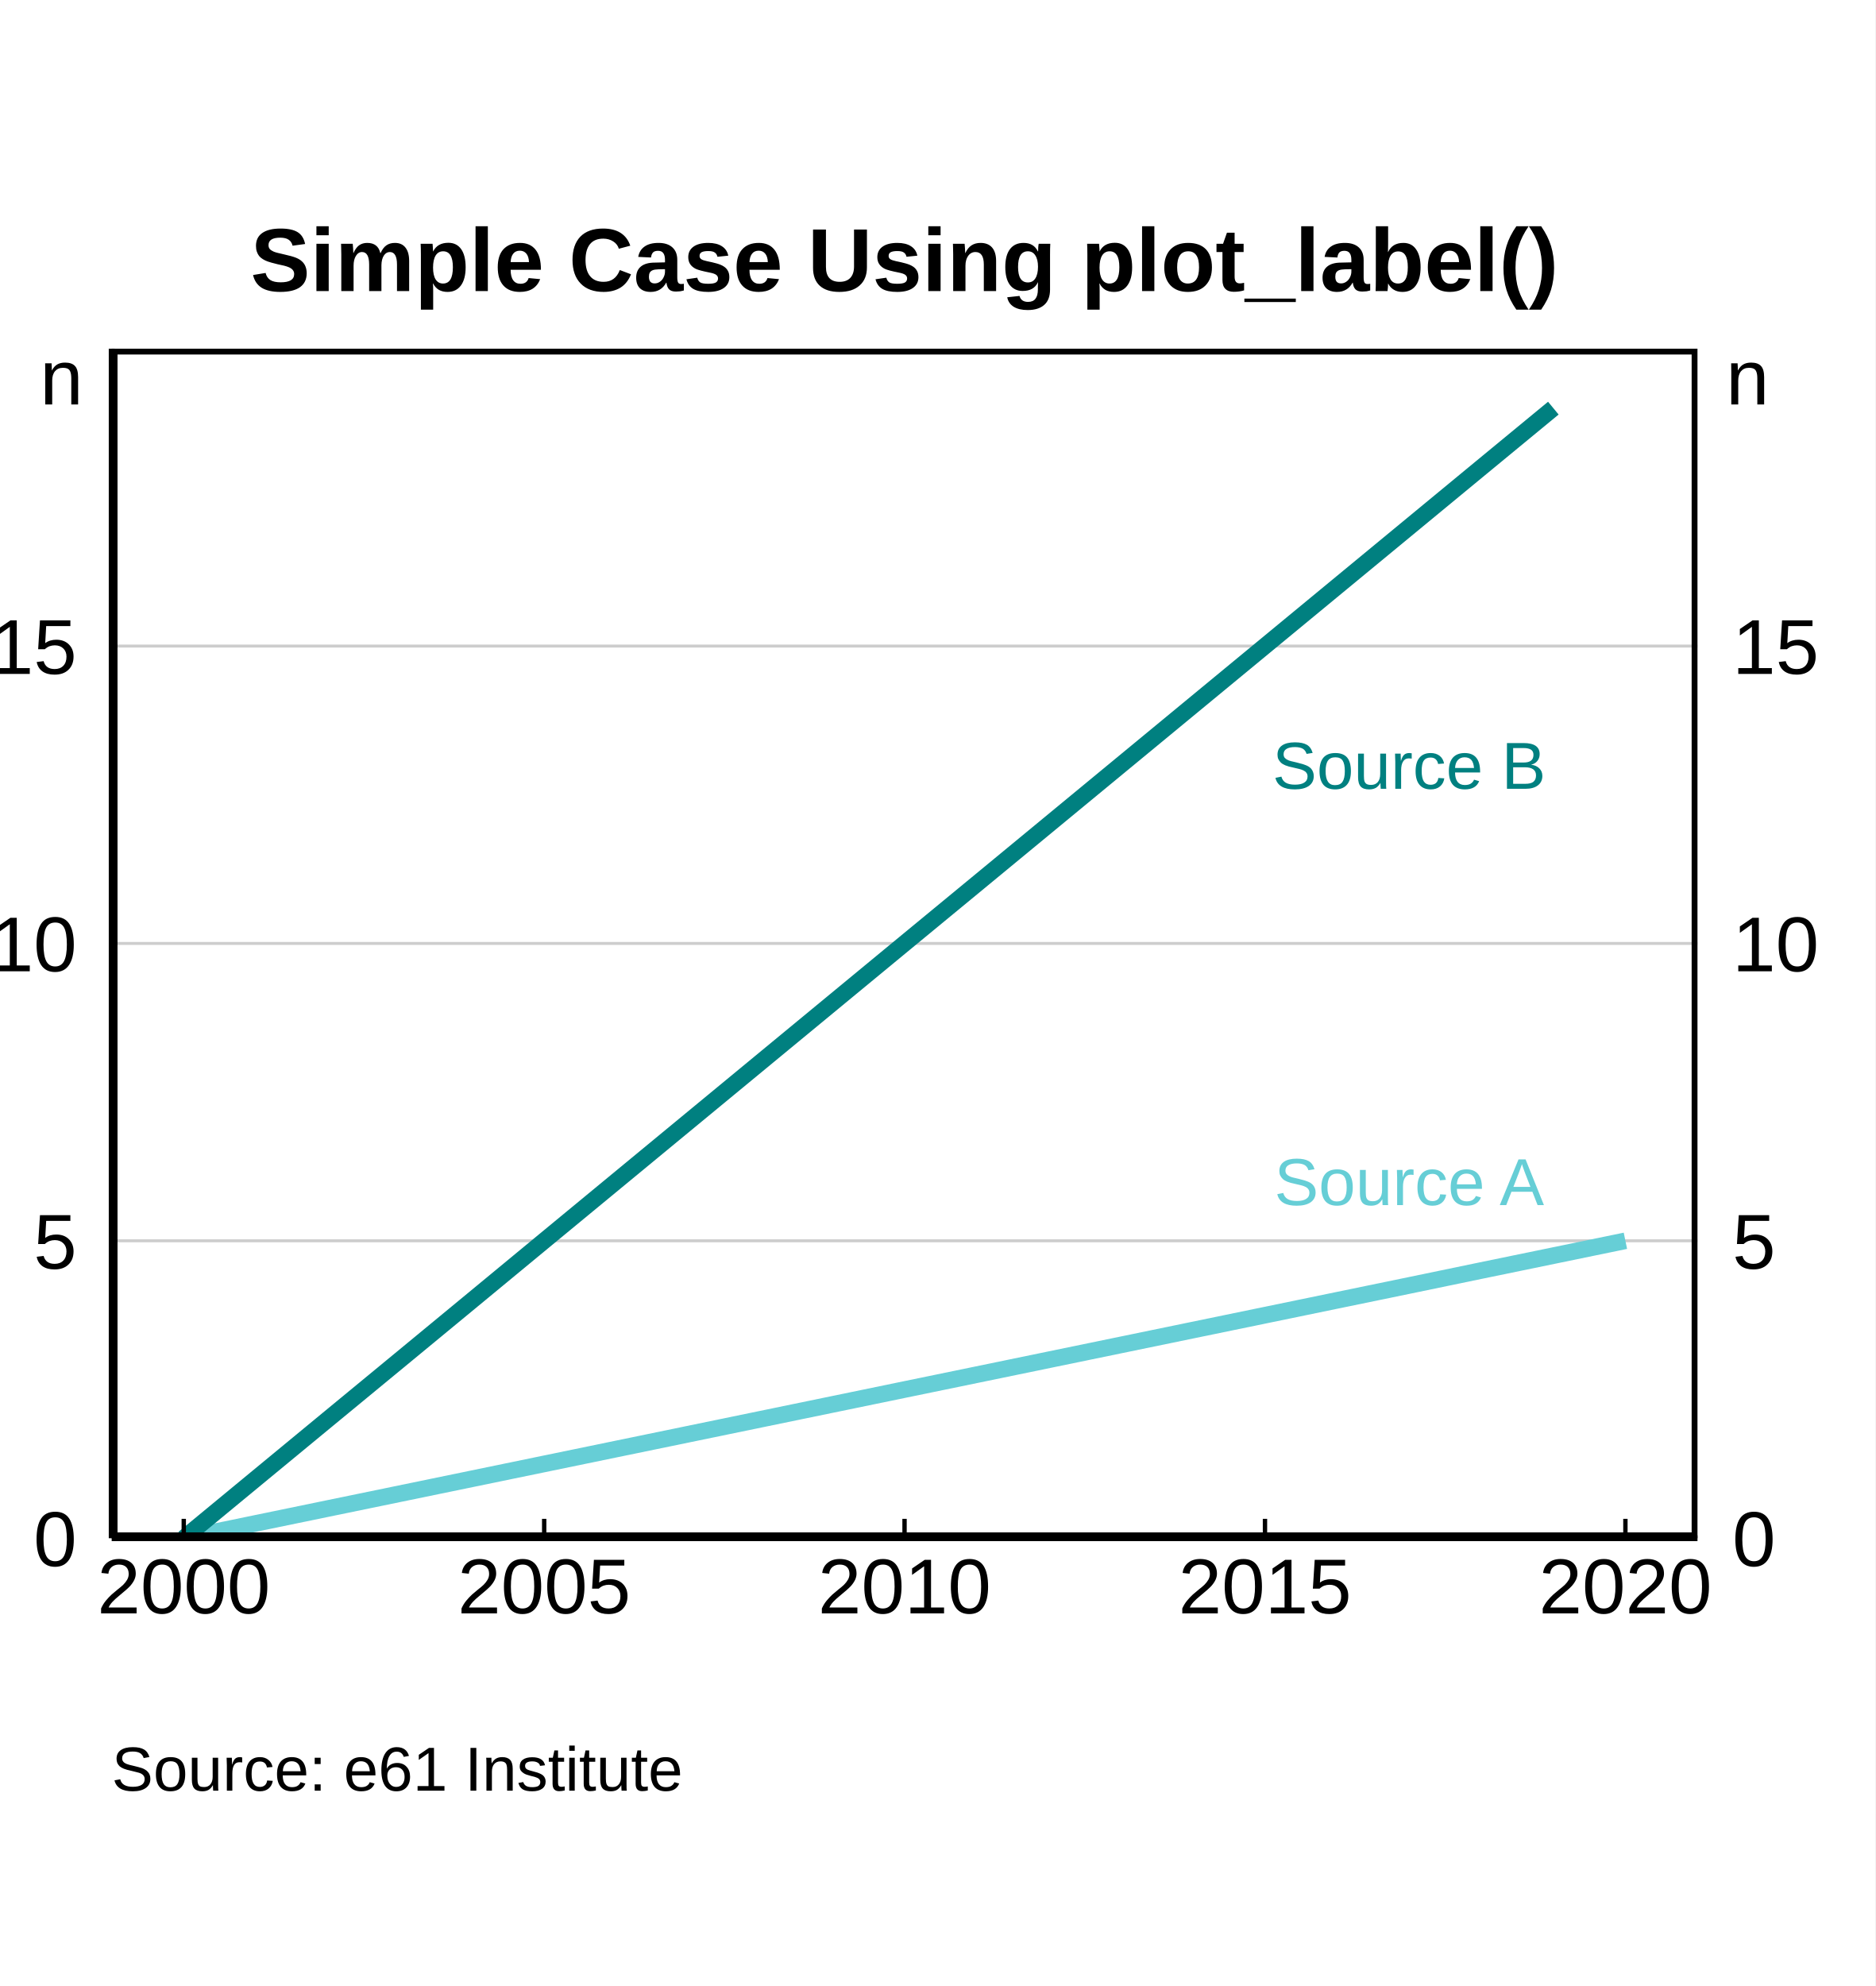
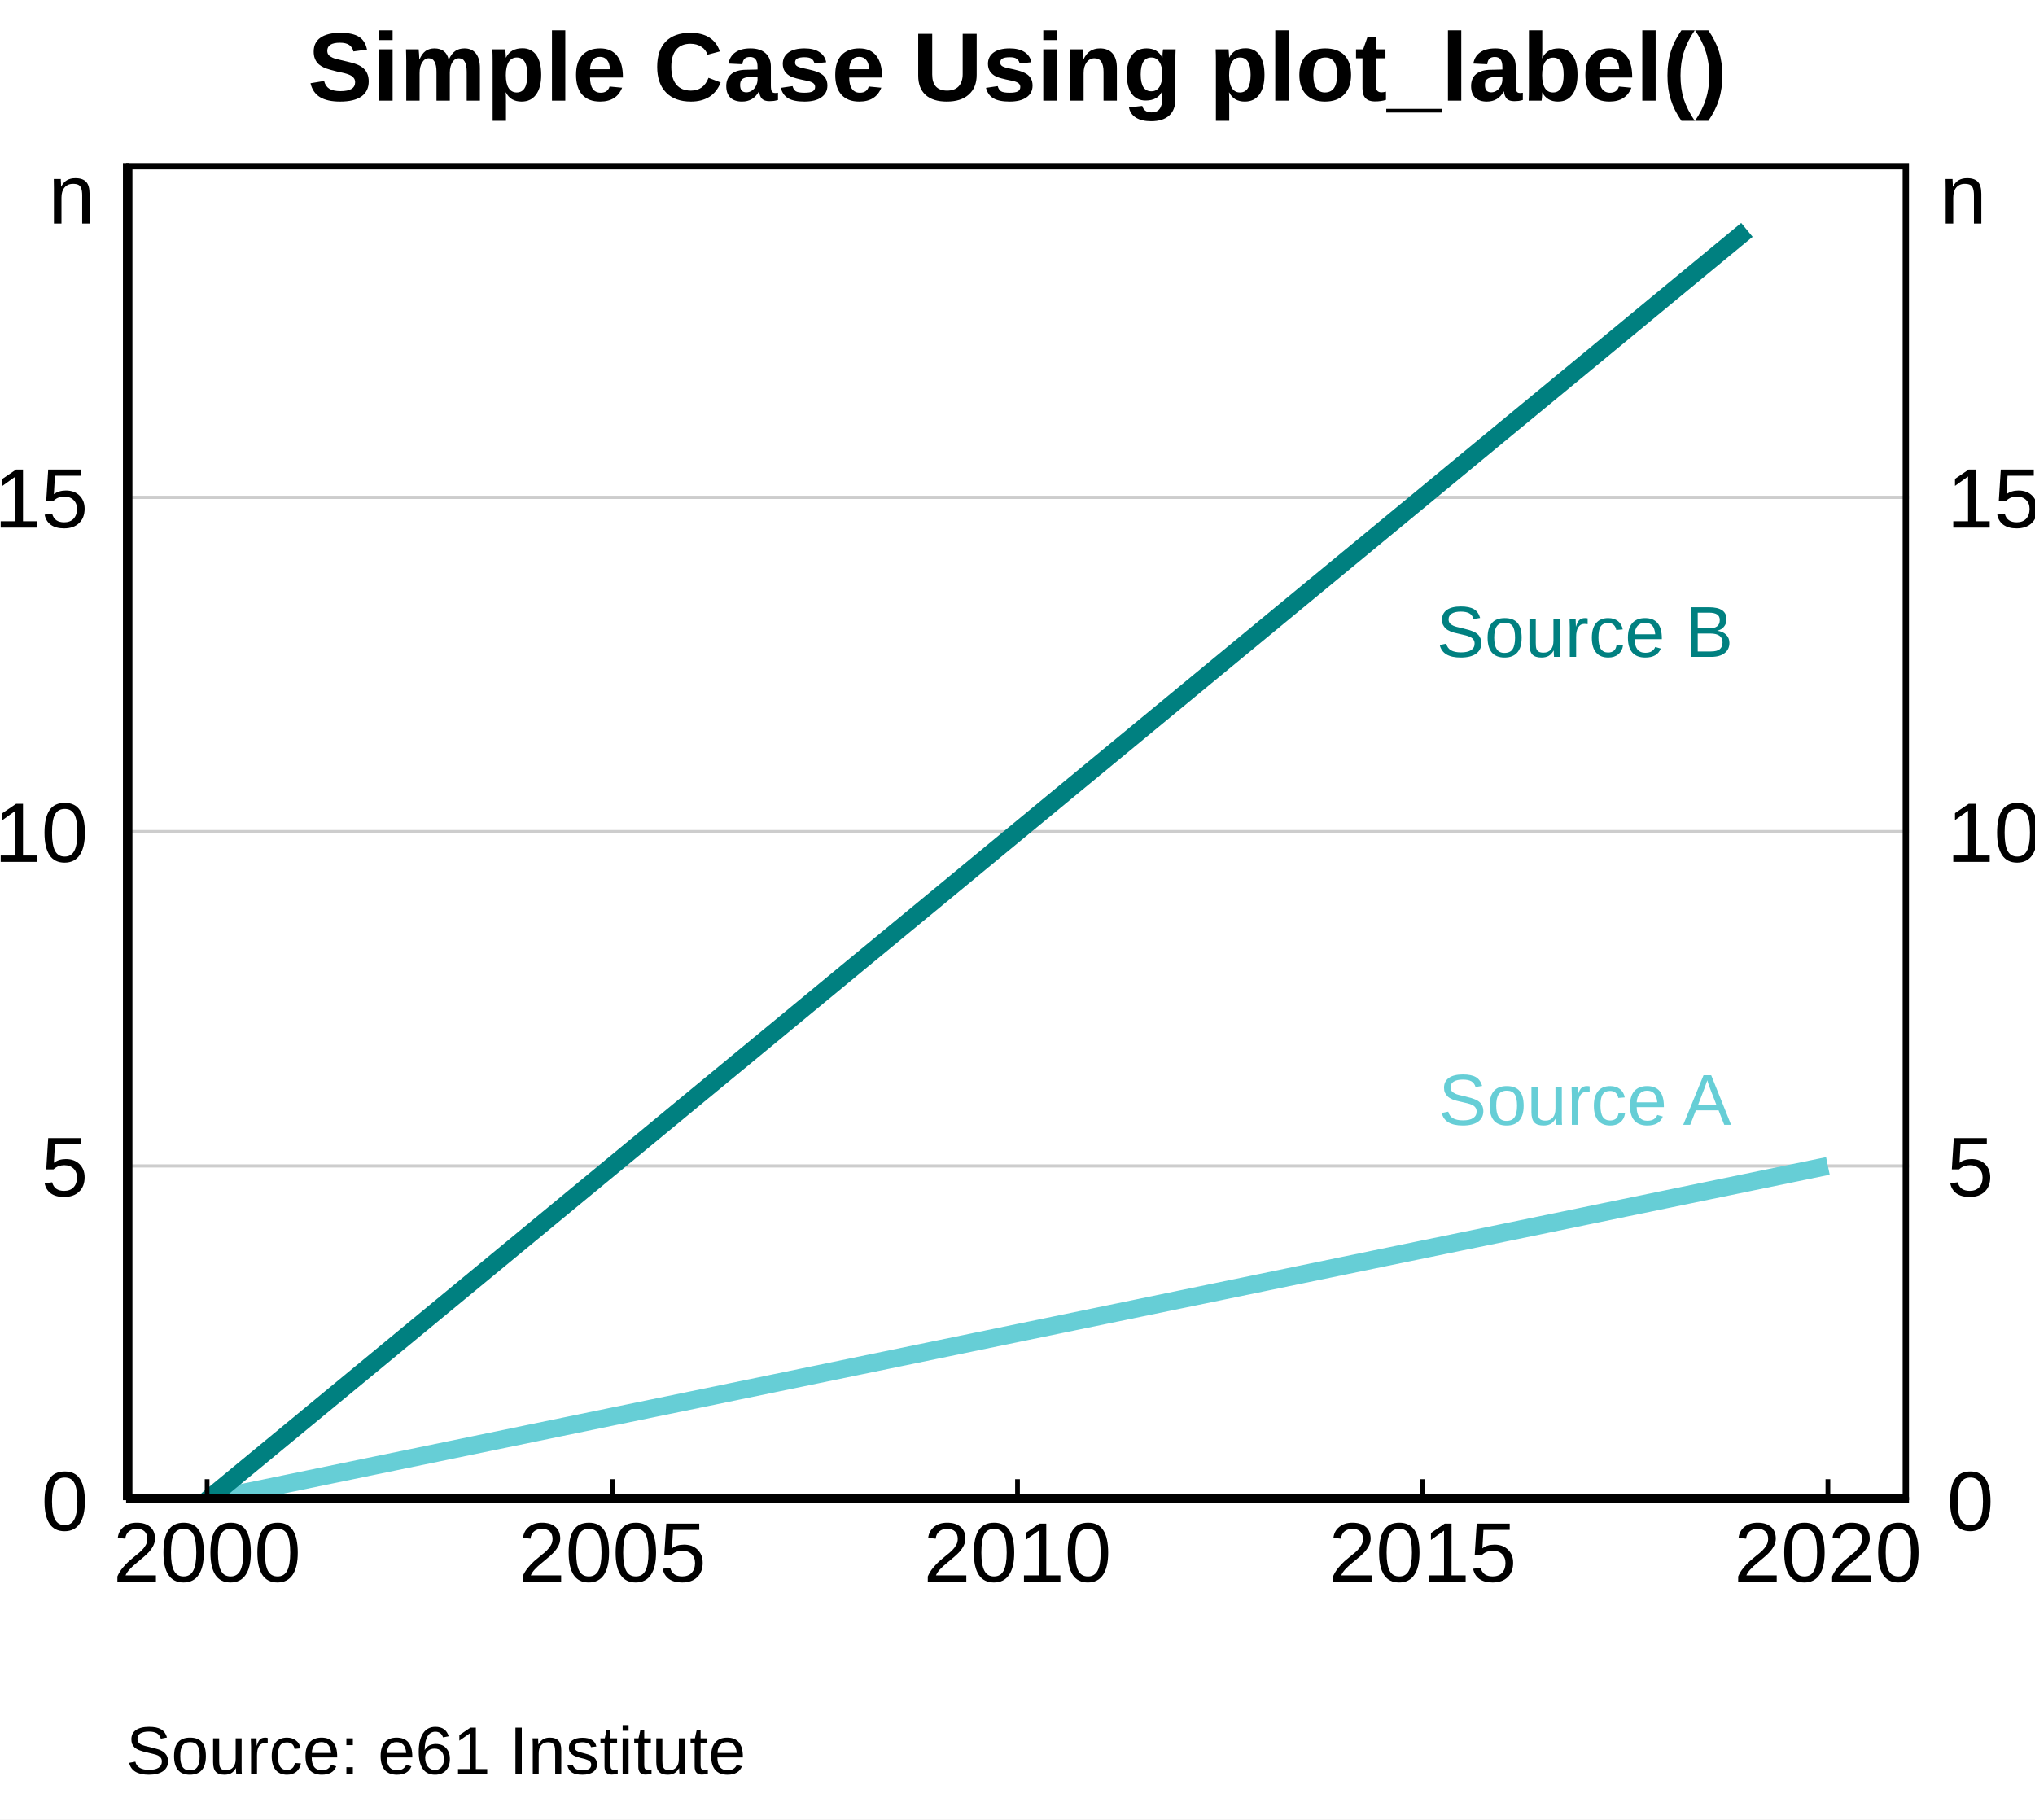
- <svg xmlns="http://www.w3.org/2000/svg" class="svglite" width="240.94pt" height="255.12pt" viewBox="0 0 240.94 255.12">
+ <svg xmlns="http://www.w3.org/2000/svg" class="svglite" width="240.94pt" height="215.43pt" viewBox="0 0 240.94 215.43">
  <defs>
    <style type="text/css">
    .svglite line, .svglite polyline, .svglite polygon, .svglite path, .svglite rect, .svglite circle {
      fill: none;
      stroke: #000000;
      stroke-linecap: round;
      stroke-linejoin: round;
      stroke-miterlimit: 10.00;
    }
    .svglite text {
      white-space: pre;
    }
  </style>
  </defs>
  <rect width="100%" height="100%" style="stroke: none; fill: #FFFFFF;" />
  <defs>
-     <clipPath id="cpMC4wMHwyNDAuOTR8MC4wMHwyNTUuMTI=">
-       <rect x="0.00" y="0.00" width="240.94" height="255.12" />
+     <clipPath id="cpMC4wMHwyNDAuOTR8MC4wMHwyMTUuNDM=">
+       <rect x="0.00" y="0.00" width="240.94" height="215.43" />
    </clipPath>
  </defs>
-   <g clip-path="url(#cpMC4wMHwyNDAuOTR8MC4wMHwyNTUuMTI=)">
+   <g clip-path="url(#cpMC4wMHwyNDAuOTR8MC4wMHwyMTUuNDM=)">
</g>
  <defs>
-     <clipPath id="cpMC4wMHwyNDAuOTR8MjEuOTZ8MjMzLjE1">
-       <rect x="0.00" y="21.96" width="240.94" height="211.19" />
+     <clipPath id="cpMC4wMHwyNDAuOTR8Mi45N3wyMTIuNDc=">
+       <rect x="0.00" y="2.97" width="240.94" height="209.50" />
    </clipPath>
  </defs>
-   <g clip-path="url(#cpMC4wMHwyNDAuOTR8MjEuOTZ8MjMzLjE1)">
-     <rect x="0.00" y="21.96" width="240.94" height="211.19" style="stroke-width: 0.75; stroke: none; fill: #FFFFFF;" />
+   <g clip-path="url(#cpMC4wMHwyNDAuOTR8Mi45N3wyMTIuNDc=)">
+     <rect x="0.00" y="2.97" width="240.94" height="209.50" style="stroke-width: 0.75; stroke: none; fill: #FFFFFF;" />
  </g>
-   <g clip-path="url(#cpMC4wMHwyNDAuOTR8MC4wMHwyNTUuMTI=)">
+   <g clip-path="url(#cpMC4wMHwyNDAuOTR8MC4wMHwyMTUuNDM=)">
</g>
  <defs>
-     <clipPath id="cpMTQuMzV8MjE4LjEwfDQ0Ljc5fDE5Ny42MA==">
-       <rect x="14.35" y="44.79" width="203.75" height="152.81" />
+     <clipPath id="cpMTQuOTN8MjI2LjAyfDE5LjMxfDE3Ny42Mw==">
+       <rect x="14.93" y="19.31" width="211.09" height="158.32" />
    </clipPath>
  </defs>
-   <g clip-path="url(#cpMTQuMzV8MjE4LjEwfDQ0Ljc5fDE5Ny42MA==)">
-     <rect x="14.35" y="44.79" width="203.75" height="152.81" style="stroke-width: 0.75; stroke: none; fill: #FFFFFF;" />
-     <polyline points="14.35,197.60 218.10,197.60 " style="stroke-width: 0.38; stroke: #CDCDCD; stroke-linecap: butt;" />
-     <polyline points="14.35,159.39 218.10,159.39 " style="stroke-width: 0.38; stroke: #CDCDCD; stroke-linecap: butt;" />
-     <polyline points="14.35,121.19 218.10,121.19 " style="stroke-width: 0.38; stroke: #CDCDCD; stroke-linecap: butt;" />
-     <polyline points="14.35,82.99 218.10,82.99 " style="stroke-width: 0.38; stroke: #CDCDCD; stroke-linecap: butt;" />
-     <polyline points="23.61,197.60 32.87,195.69 42.13,193.78 51.40,191.87 60.66,189.96 69.92,188.05 79.18,186.14 88.44,184.23 97.70,182.32 106.96,180.41 116.22,178.50 125.49,176.59 134.75,174.68 144.01,172.77 153.27,170.86 162.53,168.95 171.79,167.04 181.05,165.13 190.31,163.21 199.58,161.30 208.84,159.39 " style="stroke-width: 2.13; stroke: #66CED6; stroke-linecap: butt;" />
-     <polyline points="23.61,197.60 32.87,189.96 42.13,182.32 51.40,174.68 60.66,167.04 69.92,159.39 79.18,151.75 88.44,144.11 97.70,136.47 106.96,128.83 116.22,121.19 125.49,113.55 134.75,105.91 144.01,98.27 153.27,90.63 162.53,82.99 171.79,75.35 181.05,67.71 190.31,60.07 199.58,52.43 " style="stroke-width: 2.13; stroke: #008080; stroke-linecap: butt;" />
-     <text x="181.05" y="154.81" text-anchor="middle" style="font-size: 8.54px;fill: #66CED6; font-family: &quot;Arial&quot;;" textLength="34.62px" lengthAdjust="spacingAndGlyphs">Source A</text>
-     <text x="181.05" y="101.33" text-anchor="middle" style="font-size: 8.54px;fill: #008080; font-family: &quot;Arial&quot;;" textLength="35.09px" lengthAdjust="spacingAndGlyphs">Source B</text>
-     <rect x="14.35" y="44.79" width="203.75" height="152.81" style="stroke-width: 1.50;" />
+   <g clip-path="url(#cpMTQuOTN8MjI2LjAyfDE5LjMxfDE3Ny42Mw==)">
+     <rect x="14.93" y="19.31" width="211.09" height="158.32" style="stroke-width: 0.75; stroke: none; fill: #FFFFFF;" />
+     <polyline points="14.93,177.63 226.02,177.63 " style="stroke-width: 0.38; stroke: #CDCDCD; stroke-linecap: butt;" />
+     <polyline points="14.93,138.05 226.02,138.05 " style="stroke-width: 0.38; stroke: #CDCDCD; stroke-linecap: butt;" />
+     <polyline points="14.93,98.47 226.02,98.47 " style="stroke-width: 0.38; stroke: #CDCDCD; stroke-linecap: butt;" />
+     <polyline points="14.93,58.89 226.02,58.89 " style="stroke-width: 0.38; stroke: #CDCDCD; stroke-linecap: butt;" />
+     <polyline points="24.52,177.63 34.12,175.65 43.71,173.67 53.31,171.69 62.90,169.71 72.50,167.73 82.09,165.76 91.69,163.78 101.28,161.80 110.88,159.82 120.47,157.84 130.07,155.86 139.66,153.88 149.26,151.90 158.85,149.92 168.45,147.94 178.04,145.97 187.64,143.99 197.23,142.01 206.83,140.03 216.42,138.05 " style="stroke-width: 2.13; stroke: #66CED6; stroke-linecap: butt;" />
+     <polyline points="24.52,177.63 34.12,169.71 43.71,161.80 53.31,153.88 62.90,145.97 72.50,138.05 82.09,130.13 91.69,122.22 101.28,114.30 110.88,106.39 120.47,98.47 130.07,90.55 139.66,82.64 149.26,74.72 158.85,66.81 168.45,58.89 178.04,50.97 187.64,43.06 197.23,35.14 206.83,27.22 " style="stroke-width: 2.13; stroke: #008080; stroke-linecap: butt;" />
+     <text x="187.64" y="133.19" text-anchor="middle" style="font-size: 8.54px;fill: #66CED6; font-family: &quot;Arial&quot;;" textLength="34.62px" lengthAdjust="spacingAndGlyphs">Source A</text>
+     <text x="187.64" y="77.78" text-anchor="middle" style="font-size: 8.54px;fill: #008080; font-family: &quot;Arial&quot;;" textLength="35.09px" lengthAdjust="spacingAndGlyphs">Source B</text>
+     <rect x="14.93" y="19.31" width="211.09" height="158.32" style="stroke-width: 1.50;" />
  </g>
-   <g clip-path="url(#cpMC4wMHwyNDAuOTR8MC4wMHwyNTUuMTI=)">
-     <polyline points="14.35,197.60 14.35,44.79 " style="stroke-width: 0.75; stroke-linecap: butt;" />
-     <text x="9.87" y="201.18" text-anchor="end" style="font-size: 10.00px; font-family: &quot;Arial&quot;;" textLength="5.57px" lengthAdjust="spacingAndGlyphs">0</text>
-     <text x="9.87" y="162.98" text-anchor="end" style="font-size: 10.00px; font-family: &quot;Arial&quot;;" textLength="5.57px" lengthAdjust="spacingAndGlyphs">5</text>
-     <text x="9.87" y="124.77" text-anchor="end" style="font-size: 10.00px; font-family: &quot;Arial&quot;;" textLength="11.13px" lengthAdjust="spacingAndGlyphs">10</text>
-     <text x="9.87" y="86.57" text-anchor="end" style="font-size: 10.00px; font-family: &quot;Arial&quot;;" textLength="11.13px" lengthAdjust="spacingAndGlyphs">15</text>
-     <text x="222.58" y="201.18" style="font-size: 10.00px; font-family: &quot;Arial&quot;;" textLength="5.57px" lengthAdjust="spacingAndGlyphs">0</text>
-     <text x="222.58" y="162.98" style="font-size: 10.00px; font-family: &quot;Arial&quot;;" textLength="5.57px" lengthAdjust="spacingAndGlyphs">5</text>
-     <text x="222.58" y="124.77" style="font-size: 10.00px; font-family: &quot;Arial&quot;;" textLength="11.13px" lengthAdjust="spacingAndGlyphs">10</text>
-     <text x="222.58" y="86.57" style="font-size: 10.00px; font-family: &quot;Arial&quot;;" textLength="11.13px" lengthAdjust="spacingAndGlyphs">15</text>
-     <polyline points="14.35,197.60 218.10,197.60 " style="stroke-width: 0.75; stroke-linecap: butt;" />
-     <polyline points="23.61,195.11 23.61,197.60 " style="stroke-width: 0.56; stroke-linecap: butt;" />
-     <polyline points="69.92,195.11 69.92,197.60 " style="stroke-width: 0.56; stroke-linecap: butt;" />
-     <polyline points="116.22,195.11 116.22,197.60 " style="stroke-width: 0.56; stroke-linecap: butt;" />
-     <polyline points="162.53,195.11 162.53,197.60 " style="stroke-width: 0.56; stroke-linecap: butt;" />
-     <polyline points="208.84,195.11 208.84,197.60 " style="stroke-width: 0.56; stroke-linecap: butt;" />
-     <text x="23.61" y="207.25" text-anchor="middle" style="font-size: 10.00px; font-family: &quot;Arial&quot;;" textLength="22.26px" lengthAdjust="spacingAndGlyphs">2000</text>
-     <text x="69.92" y="207.25" text-anchor="middle" style="font-size: 10.00px; font-family: &quot;Arial&quot;;" textLength="22.26px" lengthAdjust="spacingAndGlyphs">2005</text>
-     <text x="116.22" y="207.25" text-anchor="middle" style="font-size: 10.00px; font-family: &quot;Arial&quot;;" textLength="22.26px" lengthAdjust="spacingAndGlyphs">2010</text>
-     <text x="162.53" y="207.25" text-anchor="middle" style="font-size: 10.00px; font-family: &quot;Arial&quot;;" textLength="22.26px" lengthAdjust="spacingAndGlyphs">2015</text>
-     <text x="208.84" y="207.25" text-anchor="middle" style="font-size: 10.00px; font-family: &quot;Arial&quot;;" textLength="22.26px" lengthAdjust="spacingAndGlyphs">2020</text>
-     <text x="7.91" y="51.95" text-anchor="middle" style="font-size: 10.00px; font-family: &quot;Arial&quot;;" textLength="5.57px" lengthAdjust="spacingAndGlyphs">n</text>
-     <text x="224.54" y="51.95" text-anchor="middle" style="font-size: 10.00px; font-family: &quot;Arial&quot;;" textLength="5.57px" lengthAdjust="spacingAndGlyphs">n</text>
-     <text x="116.22" y="37.39" text-anchor="middle" style="font-size: 11.50px; font-weight: bold; font-family: &quot;Arial&quot;;" textLength="168.07px" lengthAdjust="spacingAndGlyphs">Simple Case Using plot_label()</text>
-     <text x="14.35" y="230.03" style="font-size: 8.00px; font-family: &quot;Arial&quot;;" textLength="73.40px" lengthAdjust="spacingAndGlyphs">Source: e61 Institute</text>
+   <g clip-path="url(#cpMC4wMHwyNDAuOTR8MC4wMHwyMTUuNDM=)">
+     <polyline points="14.93,177.63 14.93,19.31 " style="stroke-width: 0.75; stroke-linecap: butt;" />
+     <text x="10.44" y="181.21" text-anchor="end" style="font-size: 10.00px; font-family: &quot;Arial&quot;;" textLength="5.57px" lengthAdjust="spacingAndGlyphs">0</text>
+     <text x="10.44" y="141.63" text-anchor="end" style="font-size: 10.00px; font-family: &quot;Arial&quot;;" textLength="5.57px" lengthAdjust="spacingAndGlyphs">5</text>
+     <text x="10.44" y="102.05" text-anchor="end" style="font-size: 10.00px; font-family: &quot;Arial&quot;;" textLength="11.13px" lengthAdjust="spacingAndGlyphs">10</text>
+     <text x="10.44" y="62.47" text-anchor="end" style="font-size: 10.00px; font-family: &quot;Arial&quot;;" textLength="11.13px" lengthAdjust="spacingAndGlyphs">15</text>
+     <text x="230.50" y="181.21" style="font-size: 10.00px; font-family: &quot;Arial&quot;;" textLength="5.57px" lengthAdjust="spacingAndGlyphs">0</text>
+     <text x="230.50" y="141.63" style="font-size: 10.00px; font-family: &quot;Arial&quot;;" textLength="5.57px" lengthAdjust="spacingAndGlyphs">5</text>
+     <text x="230.50" y="102.05" style="font-size: 10.00px; font-family: &quot;Arial&quot;;" textLength="11.13px" lengthAdjust="spacingAndGlyphs">10</text>
+     <text x="230.50" y="62.47" style="font-size: 10.00px; font-family: &quot;Arial&quot;;" textLength="11.13px" lengthAdjust="spacingAndGlyphs">15</text>
+     <polyline points="14.93,177.63 226.02,177.63 " style="stroke-width: 0.75; stroke-linecap: butt;" />
+     <polyline points="24.52,175.14 24.52,177.63 " style="stroke-width: 0.56; stroke-linecap: butt;" />
+     <polyline points="72.50,175.14 72.50,177.63 " style="stroke-width: 0.56; stroke-linecap: butt;" />
+     <polyline points="120.47,175.14 120.47,177.63 " style="stroke-width: 0.56; stroke-linecap: butt;" />
+     <polyline points="168.45,175.14 168.45,177.63 " style="stroke-width: 0.56; stroke-linecap: butt;" />
+     <polyline points="216.42,175.14 216.42,177.63 " style="stroke-width: 0.56; stroke-linecap: butt;" />
+     <text x="24.52" y="187.28" text-anchor="middle" style="font-size: 10.00px; font-family: &quot;Arial&quot;;" textLength="22.26px" lengthAdjust="spacingAndGlyphs">2000</text>
+     <text x="72.50" y="187.28" text-anchor="middle" style="font-size: 10.00px; font-family: &quot;Arial&quot;;" textLength="22.26px" lengthAdjust="spacingAndGlyphs">2005</text>
+     <text x="120.47" y="187.28" text-anchor="middle" style="font-size: 10.00px; font-family: &quot;Arial&quot;;" textLength="22.26px" lengthAdjust="spacingAndGlyphs">2010</text>
+     <text x="168.45" y="187.28" text-anchor="middle" style="font-size: 10.00px; font-family: &quot;Arial&quot;;" textLength="22.26px" lengthAdjust="spacingAndGlyphs">2015</text>
+     <text x="216.42" y="187.28" text-anchor="middle" style="font-size: 10.00px; font-family: &quot;Arial&quot;;" textLength="22.26px" lengthAdjust="spacingAndGlyphs">2020</text>
+     <text x="8.48" y="26.47" text-anchor="middle" style="font-size: 10.00px; font-family: &quot;Arial&quot;;" textLength="5.57px" lengthAdjust="spacingAndGlyphs">n</text>
+     <text x="232.46" y="26.47" text-anchor="middle" style="font-size: 10.00px; font-family: &quot;Arial&quot;;" textLength="5.57px" lengthAdjust="spacingAndGlyphs">n</text>
+     <text x="120.47" y="11.92" text-anchor="middle" style="font-size: 11.50px; font-weight: bold; font-family: &quot;Arial&quot;;" textLength="168.07px" lengthAdjust="spacingAndGlyphs">Simple Case Using plot_label()</text>
+     <text x="14.93" y="210.06" style="font-size: 8.00px; font-family: &quot;Arial&quot;;" textLength="73.40px" lengthAdjust="spacingAndGlyphs">Source: e61 Institute</text>
  </g>
</svg>
